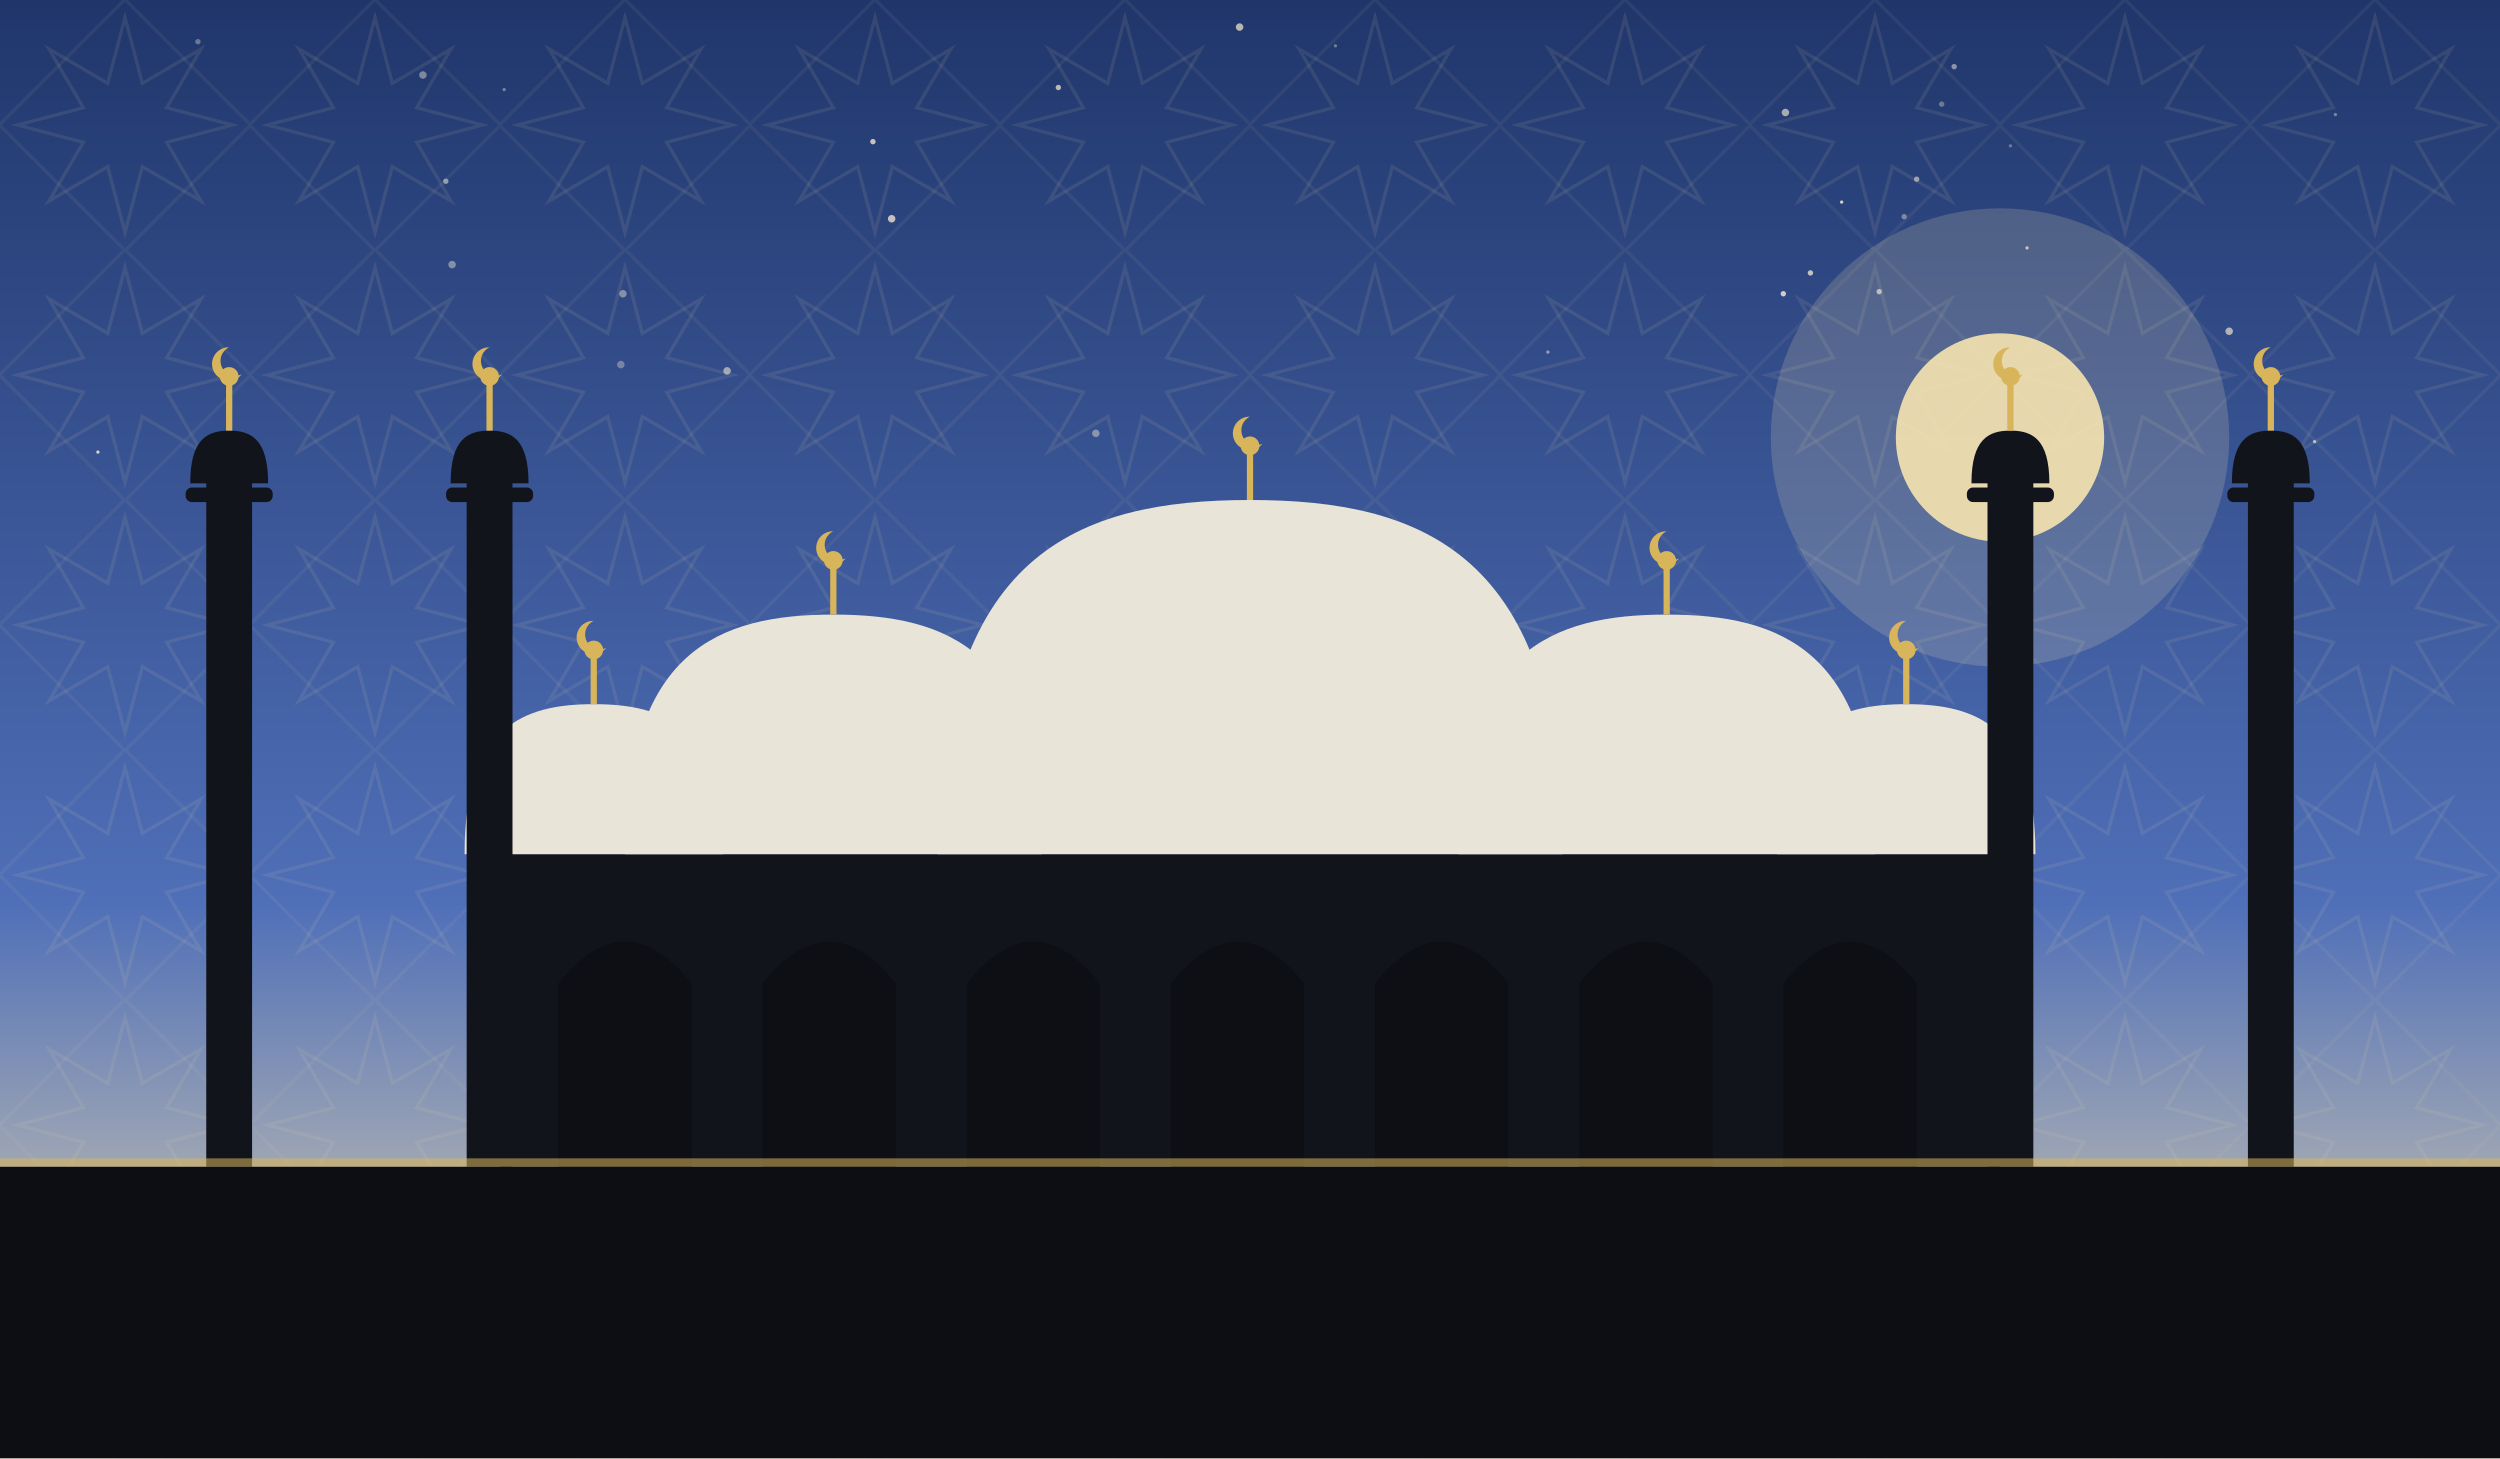
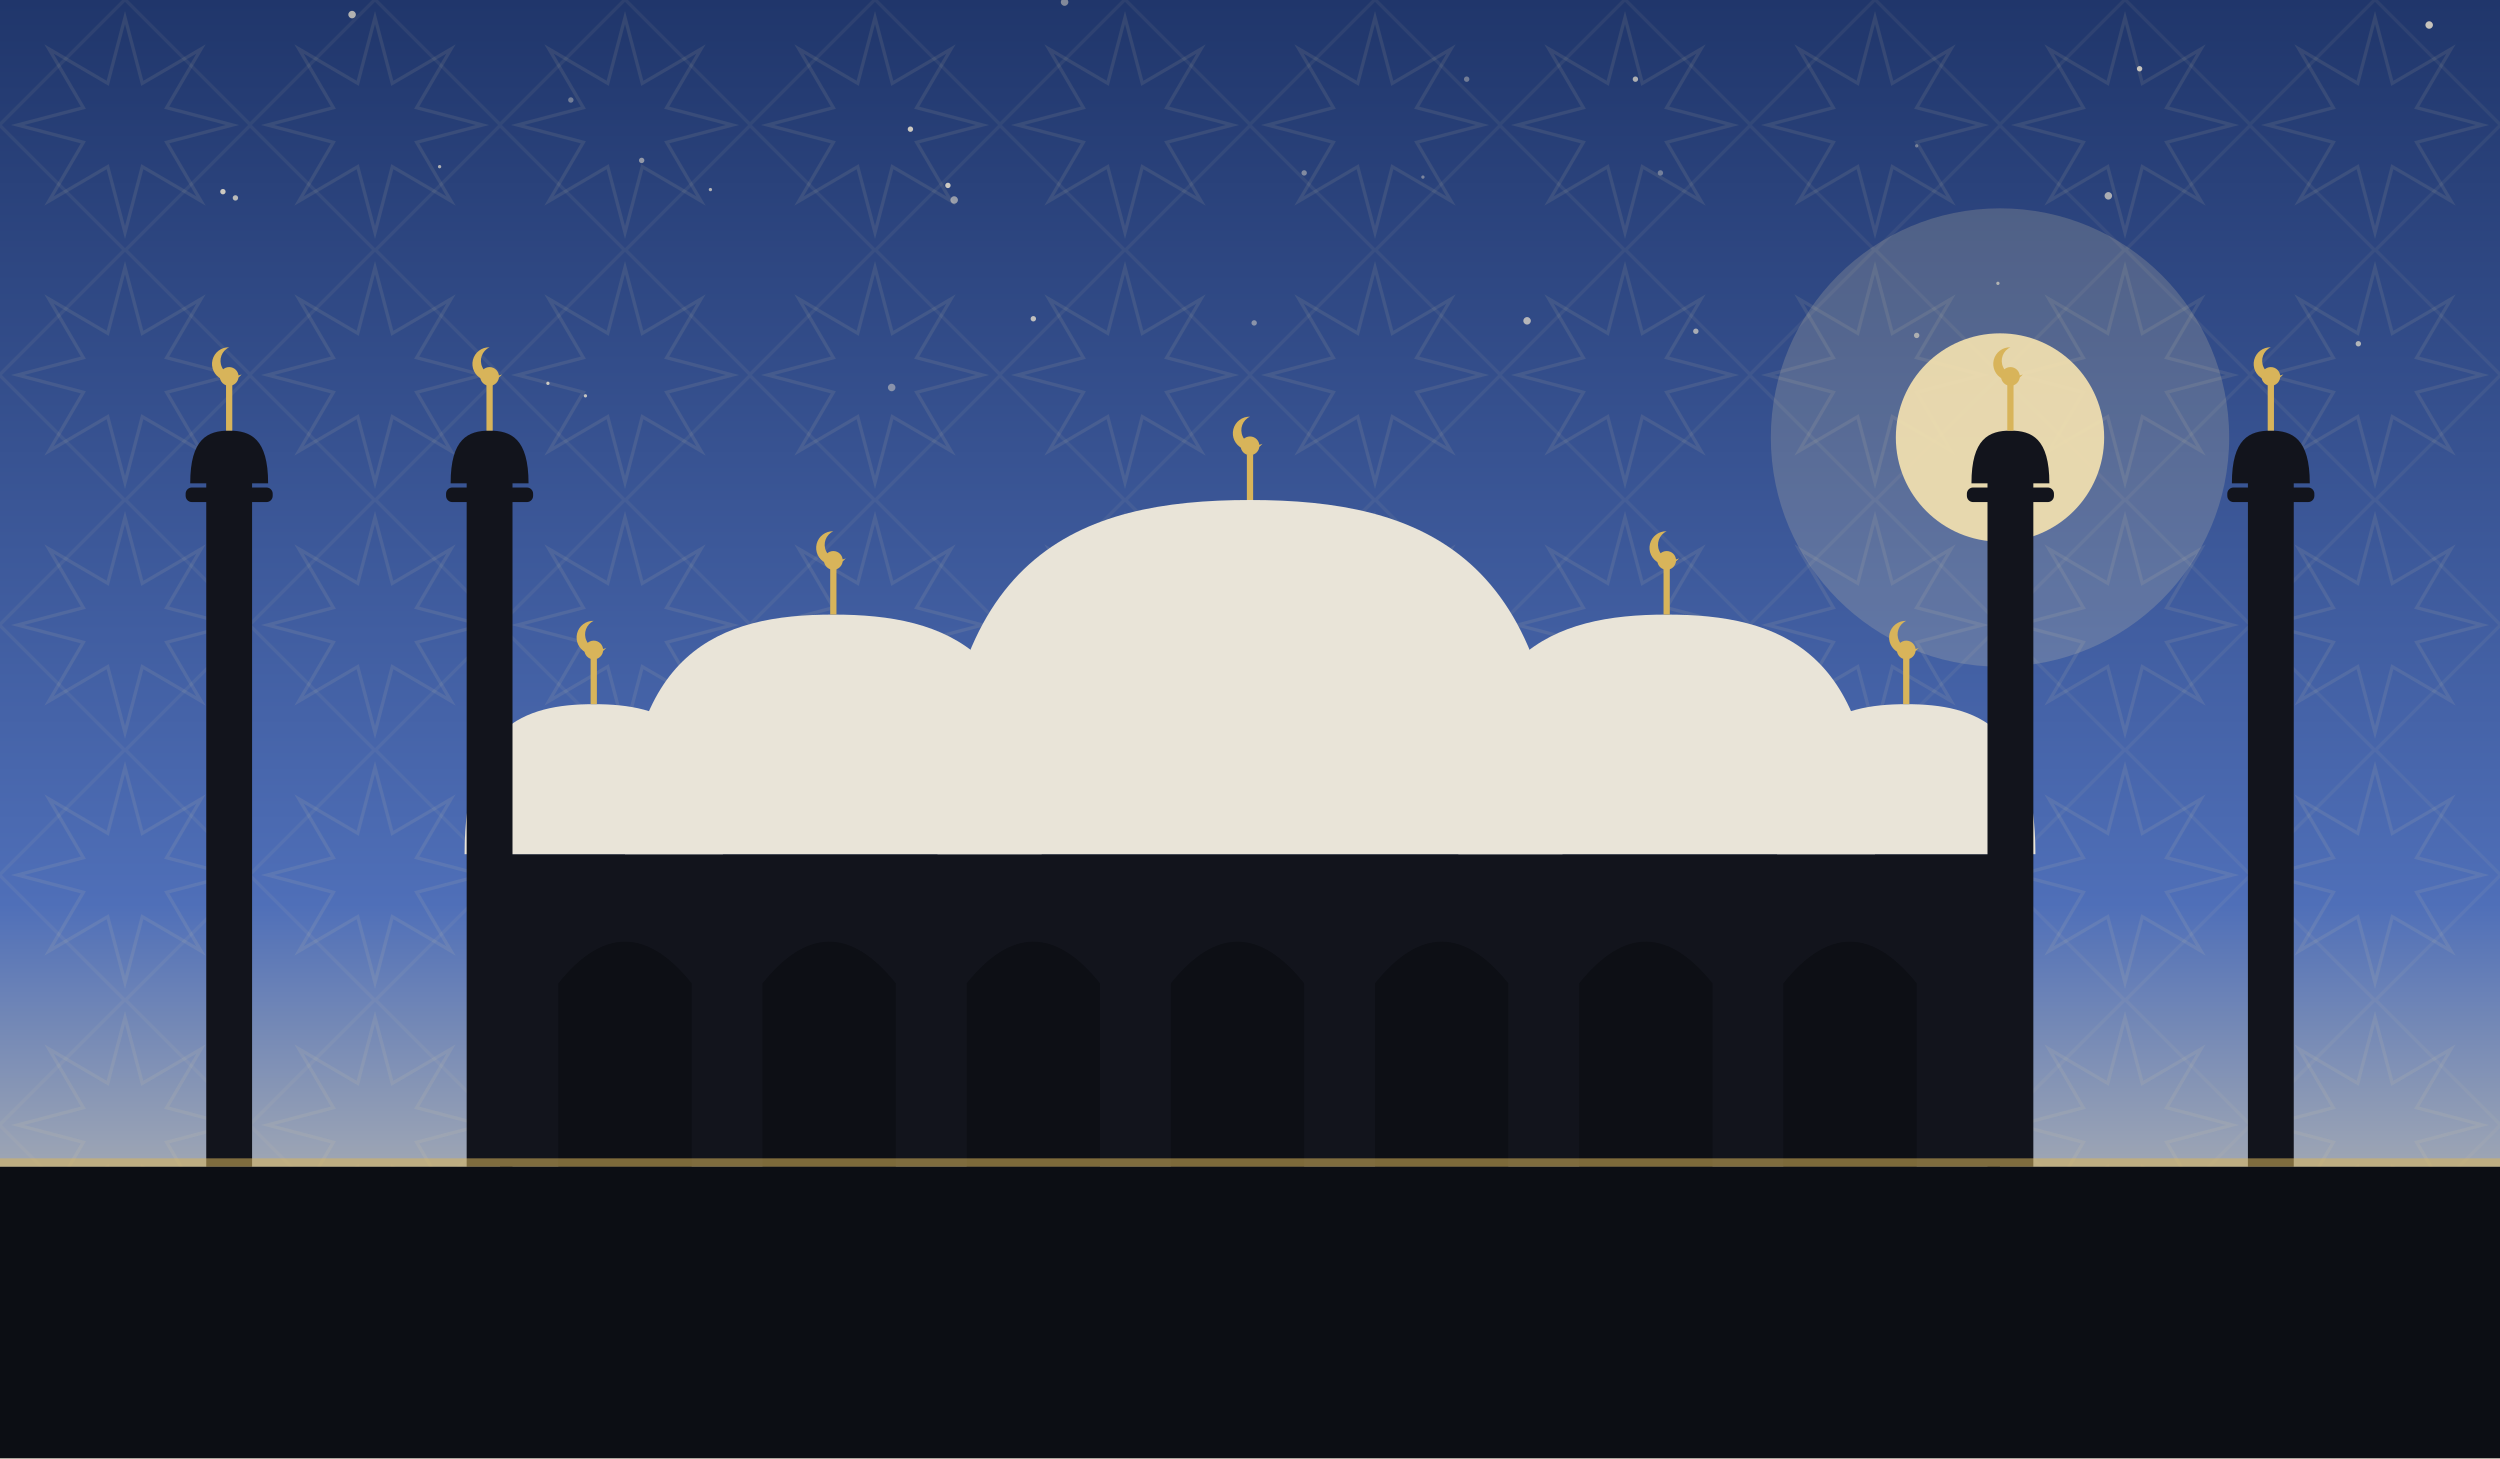
<svg xmlns="http://www.w3.org/2000/svg" viewBox="0 0 1200 700" role="img">
  <defs>
    <linearGradient id="sky" x1="0" y1="0" x2="0" y2="1">
      <stop offset="0" stop-color="#20366b" />
      <stop offset="0.62" stop-color="#4f6fb8" />
      <stop offset="1" stop-color="#f6e3b0" />
    </linearGradient>
    <pattern id="g1" width="120" height="120" patternUnits="userSpaceOnUse">
      <polygon points="111.6,60.0 80.0,68.3 96.5,96.5 68.3,80.0 60.0,111.6 51.7,80.0 23.5,96.5 40.0,68.3 8.4,60.0 40.0,51.7 23.5,23.5 51.7,40.0 60.0,8.4 68.3,40.0 96.5,23.5 80.0,51.7" fill="none" stroke="#e8d9a8" stroke-width="1.6" opacity="0.1" />
      <rect x="17.4" y="17.4" width="85.2" height="85.2" fill="none" stroke="#e8d9a8" stroke-width="1.6" opacity="0.07" transform="rotate(45 60.0 60.0)" />
    </pattern>
  </defs>
  <rect width="1200" height="700" fill="url(#sky)" />
  <rect width="1200" height="700" fill="url(#g1)" />
-   <circle cx="217" cy="127" r="1.8" fill="#f7ecd2" opacity="0.44" />
-   <circle cx="419" cy="68" r="1.3" fill="#f7ecd2" opacity="0.77" />
-   <circle cx="902" cy="140" r="1.3" fill="#f7ecd2" opacity="0.65" />
-   <circle cx="298" cy="175" r="1.8" fill="#f7ecd2" opacity="0.35" />
-   <circle cx="743" cy="169" r="0.8" fill="#f7ecd2" opacity="0.52" />
-   <circle cx="965" cy="70" r="0.8" fill="#f7ecd2" opacity="0.35" />
-   <circle cx="508" cy="42" r="1.3" fill="#f7ecd2" opacity="0.71" />
-   <circle cx="884" cy="97" r="0.8" fill="#f7ecd2" opacity="0.83" />
-   <circle cx="869" cy="131" r="1.3" fill="#f7ecd2" opacity="0.74" />
-   <circle cx="1111" cy="212" r="0.8" fill="#f7ecd2" opacity="0.67" />
-   <circle cx="914" cy="104" r="1.3" fill="#f7ecd2" opacity="0.41" />
-   <circle cx="1070" cy="159" r="1.8" fill="#f7ecd2" opacity="0.65" />
-   <circle cx="595" cy="13" r="1.8" fill="#f7ecd2" opacity="0.70" />
-   <circle cx="857" cy="54" r="1.8" fill="#f7ecd2" opacity="0.63" />
-   <circle cx="920" cy="86" r="1.3" fill="#f7ecd2" opacity="0.55" />
-   <circle cx="856" cy="141" r="1.3" fill="#f7ecd2" opacity="0.81" />
-   <circle cx="1121" cy="55" r="0.8" fill="#f7ecd2" opacity="0.40" />
-   <circle cx="203" cy="36" r="1.8" fill="#f7ecd2" opacity="0.43" />
-   <circle cx="526" cy="208" r="1.8" fill="#f7ecd2" opacity="0.43" />
-   <circle cx="242" cy="43" r="0.8" fill="#f7ecd2" opacity="0.41" />
-   <circle cx="47" cy="217" r="0.8" fill="#f7ecd2" opacity="0.84" />
-   <circle cx="349" cy="178" r="1.8" fill="#f7ecd2" opacity="0.57" />
-   <circle cx="932" cy="50" r="1.3" fill="#f7ecd2" opacity="0.35" />
-   <circle cx="428" cy="105" r="1.8" fill="#f7ecd2" opacity="0.75" />
-   <circle cx="973" cy="119" r="0.8" fill="#f7ecd2" opacity="0.72" />
-   <circle cx="95" cy="20" r="1.3" fill="#f7ecd2" opacity="0.35" />
-   <circle cx="938" cy="32" r="1.3" fill="#f7ecd2" opacity="0.51" />
-   <circle cx="214" cy="87" r="1.3" fill="#f7ecd2" opacity="0.53" />
-   <circle cx="299" cy="141" r="1.8" fill="#f7ecd2" opacity="0.44" />
-   <circle cx="641" cy="22" r="0.8" fill="#f7ecd2" opacity="0.37" />
+   <circle cx="511" cy="1" r="1.8" fill="#f7ecd2" opacity="0.46" />
+   <circle cx="281" cy="190" r="0.8" fill="#f7ecd2" opacity="0.75" />
+   <circle cx="428" cy="186" r="1.8" fill="#f7ecd2" opacity="0.43" />
+   <circle cx="496" cy="153" r="1.3" fill="#f7ecd2" opacity="0.73" />
+   <circle cx="797" cy="83" r="1.3" fill="#f7ecd2" opacity="0.36" />
+   <circle cx="107" cy="92" r="1.3" fill="#f7ecd2" opacity="0.79" />
+   <circle cx="274" cy="48" r="1.3" fill="#f7ecd2" opacity="0.37" />
+   <circle cx="602" cy="155" r="1.3" fill="#f7ecd2" opacity="0.45" />
+   <circle cx="683" cy="85" r="0.8" fill="#f7ecd2" opacity="0.40" />
+   <circle cx="733" cy="154" r="1.8" fill="#f7ecd2" opacity="0.67" />
+   <circle cx="920" cy="70" r="0.8" fill="#f7ecd2" opacity="0.35" />
+   <circle cx="308" cy="77" r="1.3" fill="#f7ecd2" opacity="0.51" />
+   <circle cx="169" cy="7" r="1.8" fill="#f7ecd2" opacity="0.68" />
+   <circle cx="959" cy="136" r="0.8" fill="#f7ecd2" opacity="0.59" />
+   <circle cx="1166" cy="12" r="1.8" fill="#f7ecd2" opacity="0.77" />
+   <circle cx="814" cy="159" r="1.3" fill="#f7ecd2" opacity="0.61" />
+   <circle cx="455" cy="89" r="1.3" fill="#f7ecd2" opacity="0.80" />
+   <circle cx="785" cy="38" r="1.3" fill="#f7ecd2" opacity="0.65" />
+   <circle cx="1012" cy="94" r="1.8" fill="#f7ecd2" opacity="0.63" />
+   <circle cx="920" cy="161" r="1.3" fill="#f7ecd2" opacity="0.55" />
+   <circle cx="341" cy="91" r="0.8" fill="#f7ecd2" opacity="0.66" />
+   <circle cx="211" cy="80" r="0.8" fill="#f7ecd2" opacity="0.65" />
+   <circle cx="458" cy="96" r="1.8" fill="#f7ecd2" opacity="0.53" />
+   <circle cx="626" cy="83" r="1.3" fill="#f7ecd2" opacity="0.43" />
+   <circle cx="1027" cy="33" r="1.3" fill="#f7ecd2" opacity="0.76" />
+   <circle cx="437" cy="62" r="1.3" fill="#f7ecd2" opacity="0.79" />
+   <circle cx="704" cy="38" r="1.3" fill="#f7ecd2" opacity="0.37" />
+   <circle cx="1132" cy="165" r="1.3" fill="#f7ecd2" opacity="0.65" />
+   <circle cx="113" cy="95" r="1.3" fill="#f7ecd2" opacity="0.70" />
+   <circle cx="263" cy="184" r="0.8" fill="#f7ecd2" opacity="0.77" />
  <circle cx="960" cy="210" r="110" fill="#f6e3b0" opacity="0.18" />
  <circle cx="960" cy="210" r="50" fill="#f6e3b0" opacity="0.9" />
  <rect x="240" y="410" width="720" height="150" fill="#12141c" />
  <path d="M 268 560 L 268 472 Q 300 432 332 472 L 332 560 Z" fill="#0c0e14" opacity="0.9" />
  <path d="M 366 560 L 366 472 Q 398 432 430 472 L 430 560 Z" fill="#0c0e14" opacity="0.9" />
  <path d="M 464 560 L 464 472 Q 496 432 528 472 L 528 560 Z" fill="#0c0e14" opacity="0.9" />
  <path d="M 562 560 L 562 472 Q 594 432 626 472 L 626 560 Z" fill="#0c0e14" opacity="0.9" />
  <path d="M 660 560 L 660 472 Q 692 432 724 472 L 724 560 Z" fill="#0c0e14" opacity="0.9" />
  <path d="M 758 560 L 758 472 Q 790 432 822 472 L 822 560 Z" fill="#0c0e14" opacity="0.9" />
  <path d="M 856 560 L 856 472 Q 888 432 920 472 L 920 560 Z" fill="#0c0e14" opacity="0.9" />
  <path d="M 450 410 C 450 265.5, 517.5 240, 600 240 C 682.5 240, 750 265.5, 750 410 Z" fill="#e9e4d8" />
  <line x1="600" y1="240" x2="600" y2="218" stroke="#d8b45a" stroke-width="3" />
  <circle cx="600" cy="214" r="4.5" fill="#d8b45a" />
  <path d="M 600 200 a 8 8 0 1 0 6 13 a 6.4 6.4 0 1 1 -6 -13 Z" fill="#d8b45a" />
  <path d="M 300 410 C 300 312.25, 345.0 295, 400 295 C 455.0 295, 500 312.25, 500 410 Z" fill="#e9e4d8" />
  <line x1="400" y1="295" x2="400" y2="273" stroke="#d8b45a" stroke-width="3" />
  <circle cx="400" cy="269" r="4.5" fill="#d8b45a" />
  <path d="M 400 255 a 8 8 0 1 0 6 13 a 6.4 6.4 0 1 1 -6 -13 Z" fill="#d8b45a" />
  <path d="M 700 410 C 700 312.25, 745.0 295, 800 295 C 855.0 295, 900 312.25, 900 410 Z" fill="#e9e4d8" />
  <line x1="800" y1="295" x2="800" y2="273" stroke="#d8b45a" stroke-width="3" />
  <circle cx="800" cy="269" r="4.5" fill="#d8b45a" />
  <path d="M 800 255 a 8 8 0 1 0 6 13 a 6.4 6.4 0 1 1 -6 -13 Z" fill="#d8b45a" />
  <path d="M 223 410 C 223 348.8, 250.9 338, 285 338 C 319.1 338, 347 348.8, 347 410 Z" fill="#e9e4d8" />
  <line x1="285" y1="338" x2="285" y2="316" stroke="#d8b45a" stroke-width="3" />
  <circle cx="285" cy="312" r="4.5" fill="#d8b45a" />
  <path d="M 285 298 a 8 8 0 1 0 6 13 a 6.4 6.4 0 1 1 -6 -13 Z" fill="#d8b45a" />
  <path d="M 853 410 C 853 348.8, 880.9 338, 915 338 C 949.1 338, 977 348.8, 977 410 Z" fill="#e9e4d8" />
  <line x1="915" y1="338" x2="915" y2="316" stroke="#d8b45a" stroke-width="3" />
  <circle cx="915" cy="312" r="4.5" fill="#d8b45a" />
  <path d="M 915 298 a 8 8 0 1 0 6 13 a 6.4 6.4 0 1 1 -6 -13 Z" fill="#d8b45a" />
  <rect x="99.0" y="230" width="22" height="330" fill="#12141c" />
  <rect x="89.1" y="234" width="41.8" height="7" rx="3" fill="#12141c" />
  <path d="M 91.3 232 C 91.3 210.495, 99.715 206.7, 110 206.7 C 120.285 206.7, 128.7 210.495, 128.7 232 Z" fill="#12141c" />
  <line x1="110" y1="206.7" x2="110" y2="184.7" stroke="#d8b45a" stroke-width="3" />
  <circle cx="110" cy="180.7" r="4.5" fill="#d8b45a" />
  <path d="M 110 166.7 a 8 8 0 1 0 6 13 a 6.4 6.4 0 1 1 -6 -13 Z" fill="#d8b45a" />
  <rect x="224.0" y="230" width="22" height="330" fill="#12141c" />
  <rect x="214.1" y="234" width="41.8" height="7" rx="3" fill="#12141c" />
  <path d="M 216.3 232 C 216.3 210.495, 224.715 206.7, 235 206.7 C 245.285 206.7, 253.7 210.495, 253.7 232 Z" fill="#12141c" />
  <line x1="235" y1="206.7" x2="235" y2="184.7" stroke="#d8b45a" stroke-width="3" />
  <circle cx="235" cy="180.7" r="4.5" fill="#d8b45a" />
  <path d="M 235 166.7 a 8 8 0 1 0 6 13 a 6.4 6.4 0 1 1 -6 -13 Z" fill="#d8b45a" />
  <rect x="954.0" y="230" width="22" height="330" fill="#12141c" />
  <rect x="944.1" y="234" width="41.8" height="7" rx="3" fill="#12141c" />
  <path d="M 946.3 232 C 946.3 210.495, 954.715 206.7, 965 206.7 C 975.285 206.7, 983.7 210.495, 983.7 232 Z" fill="#12141c" />
  <line x1="965" y1="206.7" x2="965" y2="184.7" stroke="#d8b45a" stroke-width="3" />
  <circle cx="965" cy="180.7" r="4.5" fill="#d8b45a" />
  <path d="M 965 166.7 a 8 8 0 1 0 6 13 a 6.4 6.4 0 1 1 -6 -13 Z" fill="#d8b45a" />
  <rect x="1079.0" y="230" width="22" height="330" fill="#12141c" />
  <rect x="1069.1" y="234" width="41.8" height="7" rx="3" fill="#12141c" />
  <path d="M 1071.3 232 C 1071.3 210.495, 1079.715 206.7, 1090 206.7 C 1100.285 206.7, 1108.7 210.495, 1108.7 232 Z" fill="#12141c" />
  <line x1="1090" y1="206.7" x2="1090" y2="184.7" stroke="#d8b45a" stroke-width="3" />
  <circle cx="1090" cy="180.7" r="4.5" fill="#d8b45a" />
  <path d="M 1090 166.7 a 8 8 0 1 0 6 13 a 6.4 6.4 0 1 1 -6 -13 Z" fill="#d8b45a" />
  <rect x="0" y="560" width="1200" height="140" fill="#0c0e14" />
  <rect x="0" y="556" width="1200" height="4" fill="#d8b45a" opacity="0.55" />
</svg>
